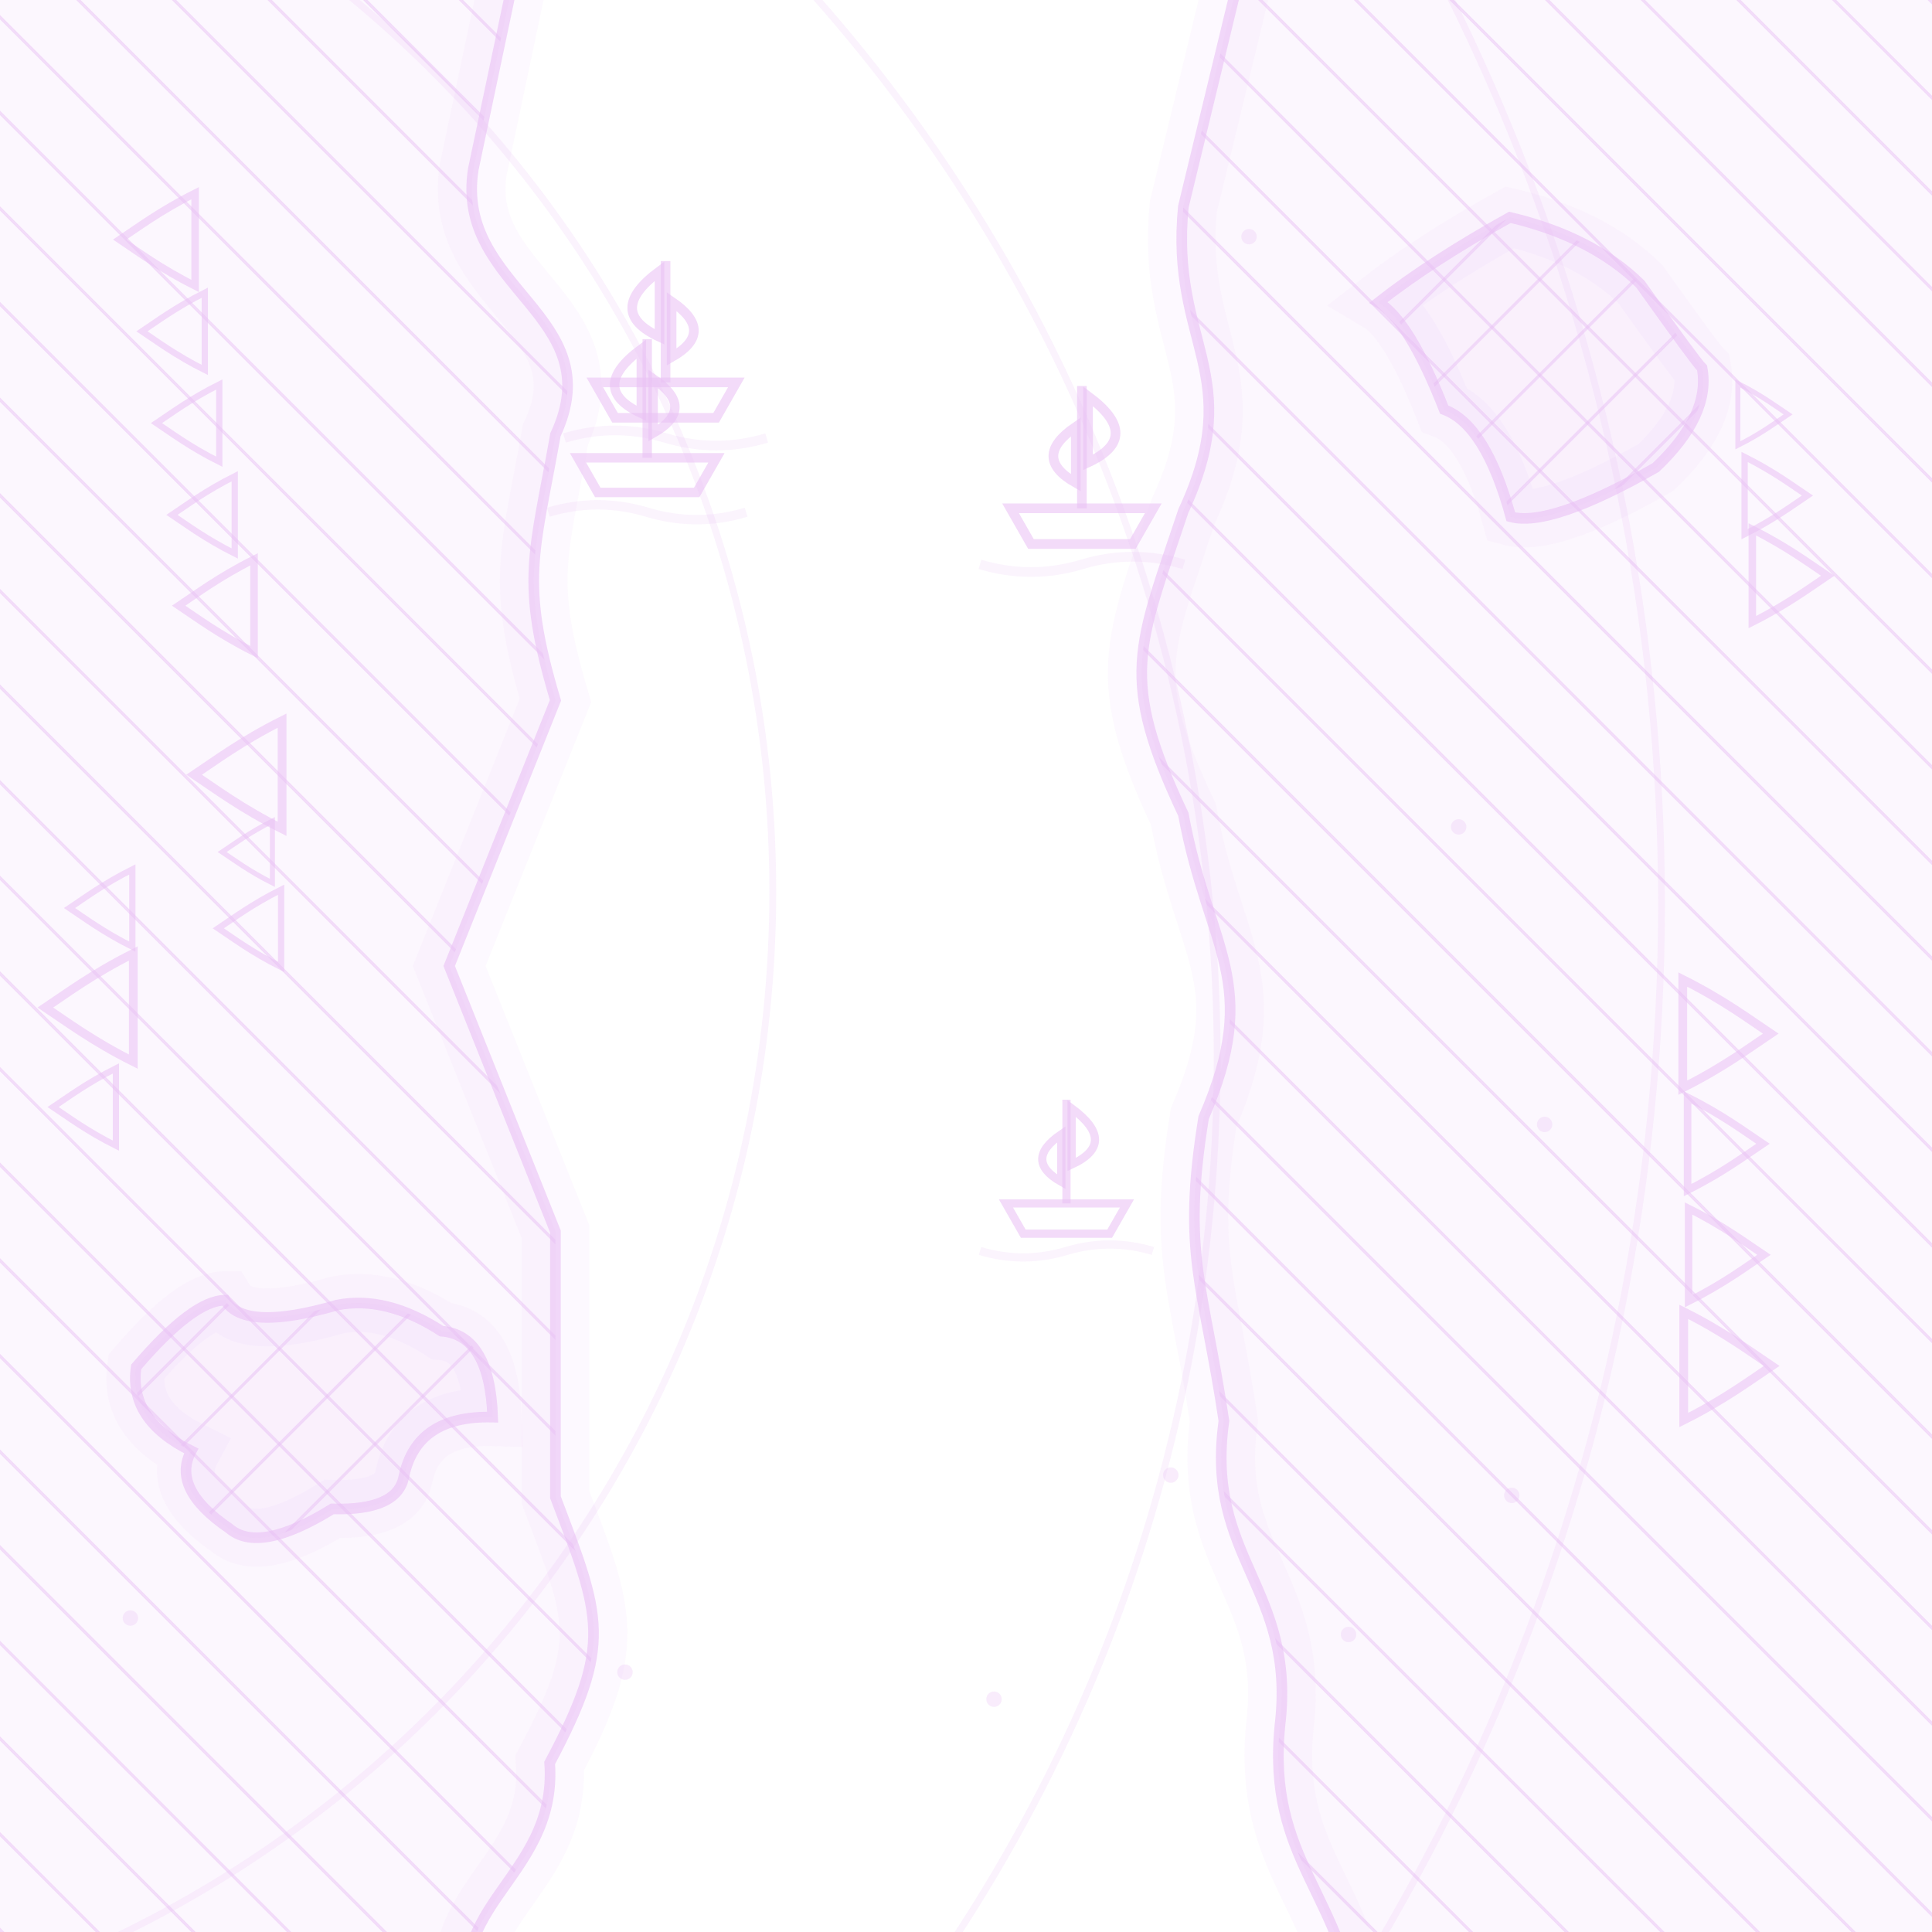
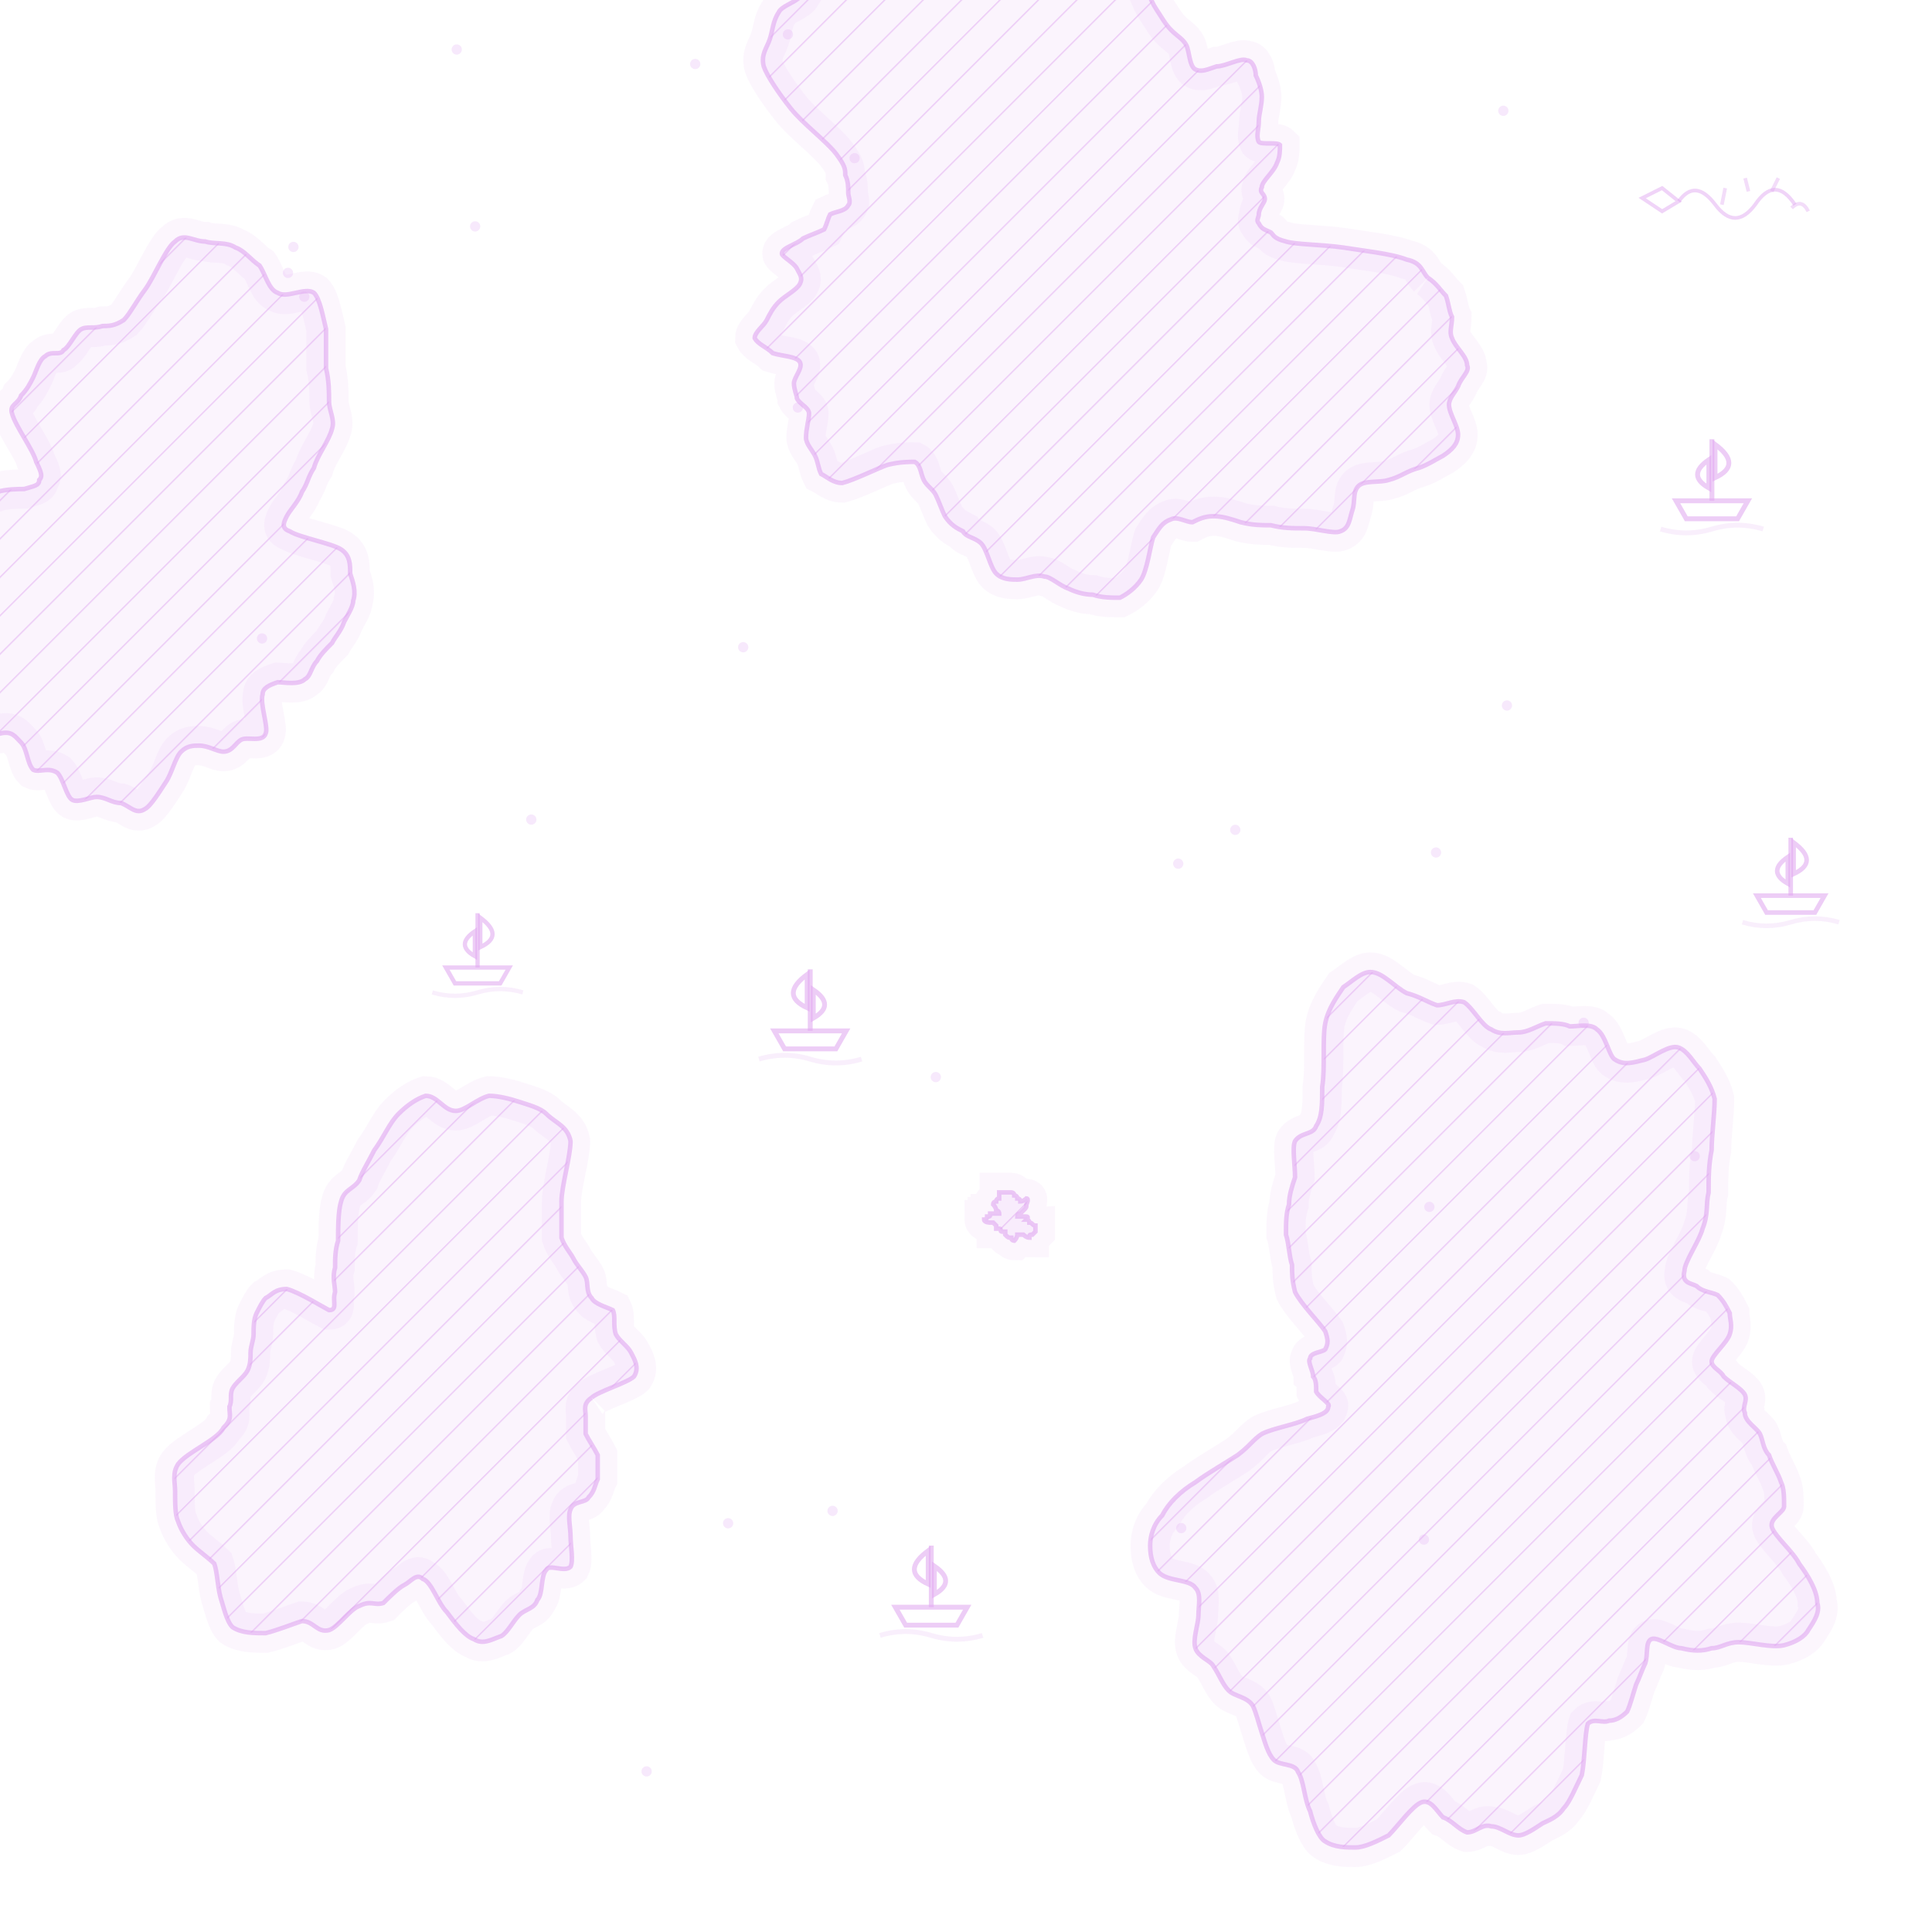
- <svg xmlns="http://www.w3.org/2000/svg" width="200" height="200" viewBox="0 0 200 200">
+ <svg xmlns="http://www.w3.org/2000/svg" width="640" height="640" viewBox="0 0 640 640">
  <defs>
-     <pattern id="h" width="7" height="7" patternUnits="userSpaceOnUse" patternTransform="rotate(45)">
-       <line x1="0" y1="0" x2="0" y2="7" stroke="#CB6CE6" stroke-opacity=".50" stroke-width=".65" />
+     <pattern id="h" width="9" height="9" patternUnits="userSpaceOnUse" patternTransform="rotate(45)">
+       <line x1="0" y1="0" x2="0" y2="9" stroke="#CB6CE6" stroke-opacity=".5" stroke-width=".9" />
    </pattern>
-     <g id="m" fill="none" stroke="#CB6CE6" stroke-opacity=".55" stroke-width="1.3">
-       <path d="M-8 5 C -5 -1 -2 -5 0 -8 C 2 -5 5 -1 8 5 Z" />
-     </g>
    <g id="s" fill="none" stroke="#CB6CE6" stroke-opacity=".58" stroke-width=".95">
      <path d="M-7 4 L7 4 L5 7.5 L-5 7.5 Z" />
      <path d="M0 4 L0 -8" />
      <path d="M0.6 -7 Q6 -3 0.6 -0.5 Z" />
      <path d="M-0.6 -4 Q-5 -1 -0.6 1.5 Z" />
      <path d="M-10 9.5 Q-5 11 0 9.5 Q5 8 10 9.5" stroke-opacity=".18" />
    </g>
+     <g id="w" fill="none" stroke="#CB6CE6" stroke-opacity=".5" stroke-width="1.1">
+       <path d="M-20 2 Q-14 -7 -8 2 Q-2 10 4 2 Q10 -6 15 1" />
+       <path d="M15 1 L20 -3 L26 0 L20 4 Z" />
+       <path d="M-13 -2 l-2 -4 M-6 -2 l1 -4 M2 2 l-1 -5" stroke-opacity=".4" />
+       <path d="M-24 4 Q-22 0 -19 3" stroke-opacity=".4" />
+     </g>
+     <path id="L0" d="M196 463 C193 465 194 467 194 469 C194 471 194 473 194 475 C195 477 197 480 198 482 C198 485 198 487 198 490 C197 492 197 494 195 496 C194 498 190 497 189 500 C188 502 189 506 189 509 C189 512 190 517 189 519 C187 521 182 518 181 520 C179 522 180 528 178 530 C177 533 174 533 172 535 C170 537 168 541 166 542 C163 543 160 545 157 543 C154 542 151 538 148 534 C145 531 143 524 140 523 C138 521 136 524 134 525 C132 526 129 529 127 531 C124 532 123 530 119 532 C116 533 112 539 109 540 C105 541 104 537 100 537 C97 538 92 540 88 541 C84 541 80 541 77 539 C75 537 74 532 73 529 C72 525 72 521 71 518 C69 516 66 514 64 512 C62 510 60 507 59 504 C58 502 58 498 58 494 C58 491 57 488 59 485 C62 481 72 477 74 473 C77 470 76 469 76 466 C77 464 76 462 77 460 C78 458 81 456 82 454 C83 452 83 450 83 448 C83 446 84 444 84 442 C84 440 84 437 85 435 C86 433 87 431 88 430 C90 429 91 427 95 427 C99 428 107 433 109 434 C112 434 110 431 111 428 C111 426 110 423 111 420 C111 417 111 414 112 411 C112 407 112 401 113 398 C114 394 117 394 119 391 C120 388 122 385 124 381 C127 377 129 372 132 369 C135 366 138 364 141 363 C145 363 147 368 151 368 C154 368 158 364 162 363 C165 363 169 364 172 365 C175 366 179 367 181 369 C184 372 188 373 189 378 C189 383 186 393 186 398 C186 404 186 407 186 410 C187 413 189 415 190 417 C191 419 193 421 194 423 C195 425 194 428 196 430 C197 432 201 433 203 434 C204 436 203 439 204 442 C205 444 208 446 209 448 C210 450 212 453 210 456 C208 458 198 461 196 463" />
+     <path id="L1" d="M583 475 C584 477 584 480 586 482 C587 485 589 488 590 491 C591 493 591 496 591 499 C591 501 586 503 587 506 C588 509 594 514 596 518 C599 522 602 527 602 531 C603 534 601 537 599 540 C598 542 595 544 591 545 C587 546 580 544 576 544 C572 544 570 546 567 546 C564 547 561 547 557 546 C554 546 549 542 547 543 C545 544 546 548 545 551 C544 553 543 556 542 558 C541 561 540 565 539 567 C537 569 535 570 533 570 C531 571 528 569 526 571 C525 574 525 583 524 588 C522 592 520 597 518 599 C516 602 513 603 511 604 C508 606 505 608 503 608 C500 608 497 605 494 605 C491 604 489 607 486 607 C483 606 481 603 478 602 C476 600 474 596 471 597 C468 598 463 605 460 608 C456 610 452 612 449 612 C446 612 442 612 439 610 C437 609 435 604 434 600 C432 596 432 590 430 587 C429 584 424 585 422 583 C420 581 419 577 418 574 C417 571 416 567 415 565 C413 562 409 562 407 560 C405 558 404 555 402 552 C401 550 397 549 396 546 C395 543 397 538 397 535 C397 532 398 528 396 526 C394 523 387 524 384 521 C382 519 381 516 381 512 C381 509 382 505 385 502 C387 498 391 494 396 491 C400 488 407 484 410 482 C414 479 415 477 418 475 C422 473 429 472 433 470 C437 469 440 468 440 466 C441 465 437 463 436 461 C436 459 436 457 435 456 C435 454 433 451 434 450 C434 448 438 448 439 447 C440 445 440 444 439 441 C437 438 431 432 429 428 C428 424 428 422 428 419 C427 416 427 412 426 409 C426 405 426 402 427 399 C427 396 428 393 429 390 C429 386 428 380 429 378 C431 375 435 376 436 373 C438 370 438 366 438 360 C439 354 438 344 439 339 C440 334 443 330 445 327 C448 325 451 322 454 322 C458 322 462 327 466 329 C470 330 473 332 476 333 C479 333 482 331 485 332 C488 334 491 340 494 341 C497 343 500 342 503 342 C506 342 509 340 512 339 C515 339 518 339 520 340 C523 340 527 339 529 341 C532 343 533 350 535 351 C538 353 541 352 545 351 C548 350 553 346 556 347 C559 348 561 352 563 354 C565 357 567 360 568 364 C568 369 567 376 567 381 C566 386 566 390 566 395 C565 399 566 402 564 407 C563 411 558 418 558 421 C557 425 560 425 562 426 C564 428 567 428 569 429 C571 431 572 433 573 435 C573 437 574 439 573 442 C572 445 567 449 567 451 C567 453 570 454 571 456 C573 458 577 460 578 462 C579 464 577 466 578 468 C578 471 582 473 583 475" />
+     <path id="L2" d="M473 92 C476 94 477 96 479 98 C480 101 480 103 481 105 C481 108 480 110 481 112 C482 115 486 118 486 121 C487 123 484 125 483 128 C482 130 480 132 480 134 C480 137 483 141 483 144 C483 147 481 149 478 151 C476 152 473 154 470 155 C466 156 464 158 460 159 C457 160 452 159 450 161 C448 163 449 166 448 169 C447 172 447 175 444 176 C442 177 436 175 432 175 C428 175 425 175 421 174 C418 174 415 174 411 173 C408 172 405 171 402 171 C399 171 397 172 395 173 C393 173 390 171 388 172 C385 173 384 175 382 178 C381 181 380 189 378 192 C376 195 373 197 371 198 C368 198 365 198 362 197 C359 197 356 196 354 195 C351 194 348 191 346 191 C343 190 340 192 337 192 C335 192 332 192 330 190 C328 188 327 182 325 180 C323 178 320 178 319 176 C317 175 315 174 313 171 C312 169 311 166 310 164 C309 162 307 161 306 159 C305 157 305 154 303 153 C301 153 298 153 294 154 C291 155 283 159 279 160 C276 160 274 158 272 157 C271 155 271 153 270 151 C269 149 267 147 267 145 C267 142 268 139 268 137 C268 135 265 134 264 132 C264 131 263 129 263 127 C263 125 266 122 265 120 C264 118 259 118 256 117 C254 115 251 114 250 112 C250 110 253 108 254 106 C255 104 256 102 258 100 C260 98 264 96 265 94 C266 92 265 91 264 89 C263 87 259 85 259 84 C259 82 264 81 266 79 C268 78 271 77 273 76 C274 74 274 73 275 71 C277 70 280 70 281 68 C282 67 281 65 281 64 C281 62 281 60 280 58 C280 56 280 55 277 51 C274 47 266 41 262 36 C258 31 254 25 253 22 C252 18 254 16 255 13 C256 10 256 7 258 4 C259 2 263 1 265 -1 C267 -4 268 -6 270 -9 C272 -12 272 -16 275 -17 C278 -19 283 -17 286 -18 C290 -18 293 -19 296 -20 C299 -22 301 -25 304 -25 C307 -26 312 -24 315 -23 C319 -22 322 -22 326 -21 C329 -20 333 -17 336 -17 C339 -16 342 -14 345 -15 C348 -16 351 -21 353 -22 C356 -23 360 -24 363 -22 C365 -21 368 -16 371 -14 C373 -11 376 -10 378 -7 C380 -4 381 0 383 3 C385 6 386 8 388 10 C390 12 392 13 393 15 C394 17 394 22 396 23 C398 24 400 23 403 22 C406 22 411 19 413 20 C415 20 416 23 416 25 C417 27 418 30 418 32 C418 35 417 38 417 40 C417 43 416 45 417 47 C418 48 423 47 424 48 C424 50 424 52 423 54 C422 57 418 60 418 62 C417 64 419 64 419 66 C419 67 417 69 417 71 C417 72 416 73 417 74 C418 76 419 76 421 77 C422 78 422 79 426 80 C429 81 438 81 445 82 C451 83 461 84 466 86 C471 87 471 90 473 92" />
+     <path id="L3" d="M113 182 C116 184 116 187 116 190 C117 193 118 196 117 199 C117 201 115 204 114 206 C113 209 111 211 110 213 C108 215 106 217 105 219 C103 221 103 224 101 225 C99 227 94 226 92 226 C89 227 87 228 87 230 C86 233 89 241 88 243 C87 246 82 244 80 245 C78 246 77 249 74 249 C72 249 69 247 66 247 C64 247 62 247 60 249 C58 251 57 256 55 259 C53 262 50 267 48 268 C45 270 43 267 40 266 C37 266 35 264 32 264 C30 264 26 266 24 265 C22 264 21 258 19 256 C16 254 13 256 11 255 C9 253 9 248 7 246 C5 244 4 242 0 243 C-4 243 -11 247 -16 248 C-20 249 -26 249 -30 248 C-33 247 -35 243 -37 240 C-38 237 -39 233 -40 229 C-40 226 -41 222 -41 218 C-40 214 -37 210 -37 206 C-37 203 -42 200 -40 197 C-39 194 -32 190 -29 186 C-25 183 -22 181 -20 178 C-18 176 -19 173 -17 171 C-15 169 -12 168 -9 166 C-7 165 -4 164 -1 163 C2 162 6 162 8 162 C11 161 13 161 13 159 C14 158 14 157 12 153 C11 149 5 141 4 137 C3 134 6 134 7 131 C9 129 10 127 11 125 C12 123 13 119 15 118 C17 116 20 118 21 116 C23 115 25 110 27 109 C29 108 31 109 34 108 C36 108 38 108 41 106 C43 104 45 100 48 96 C51 92 55 82 58 80 C61 77 64 80 68 80 C71 81 75 80 78 82 C81 83 83 86 86 88 C88 91 89 96 92 97 C95 99 101 95 104 97 C106 99 107 105 108 109 C108 113 108 118 108 122 C109 126 109 130 109 133 C109 136 111 139 110 142 C109 146 105 151 104 155 C102 158 102 160 100 163 C99 166 96 169 95 171 C94 173 93 175 96 176 C99 178 110 180 113 182" />
+     <path id="L4" d="M340 403 C341 403 340 404 340 404 C340 404 341 404 341 405 C342 405 342 406 343 406 C343 407 343 408 343 408 C343 408 342 409 342 409 C341 409 341 409 341 410 C340 410 339 409 339 409 C338 409 337 409 337 409 C337 409 337 410 336 411 C336 411 335 411 335 410 C334 410 334 410 333 409 C333 409 333 409 333 408 C332 408 332 408 332 408 C331 408 332 407 331 407 C331 407 330 407 330 407 C330 407 330 406 330 406 C330 406 330 406 329 405 C329 405 329 405 328 405 C328 405 326 405 326 404 C326 404 327 404 327 403 C328 403 328 403 328 402 C329 402 330 402 330 402 C331 402 331 402 331 402 C331 402 331 401 330 401 C330 400 329 399 329 399 C329 398 330 398 330 398 C330 398 330 397 331 397 C331 396 331 396 331 395 C332 395 333 395 333 395 C334 395 334 395 335 395 C335 395 336 395 336 396 C337 396 337 397 337 397 C338 397 338 398 338 398 C339 398 340 397 340 397 C341 397 340 399 340 399 C340 400 340 400 339 401 C339 401 338 402 338 402 C337 402 337 403 337 403 C337 403 337 403 337 403 C338 403 339 403 340 403" />
  </defs>
-   <g opacity="0.42">
-     <circle cx="-40" cy="92.3" r="120" fill="none" stroke="#CB6CE6" stroke-opacity=".20" stroke-width=".7" />
-     <circle cx="-40" cy="109.6" r="166" fill="none" stroke="#CB6CE6" stroke-opacity=".20" stroke-width=".7" />
-     <circle cx="-40" cy="93.6" r="212" fill="none" stroke="#CB6CE6" stroke-opacity=".20" stroke-width=".7" />
-     <circle cx="13.5" cy="167.5" r=".8" fill="#CB6CE6" fill-opacity=".30" />
-     <circle cx="121.2" cy="152.7" r=".8" fill="#CB6CE6" fill-opacity=".30" />
-     <circle cx="102.9" cy="175.9" r=".8" fill="#CB6CE6" fill-opacity=".30" />
-     <circle cx="129.3" cy="24.5" r=".8" fill="#CB6CE6" fill-opacity=".30" />
-     <circle cx="156.5" cy="154.8" r=".8" fill="#CB6CE6" fill-opacity=".30" />
-     <circle cx="139.6" cy="169.2" r=".8" fill="#CB6CE6" fill-opacity=".30" />
-     <circle cx="159.9" cy="116.4" r=".8" fill="#CB6CE6" fill-opacity=".30" />
-     <circle cx="64.7" cy="173.1" r=".8" fill="#CB6CE6" fill-opacity=".30" />
-     <circle cx="151" cy="85.6" r=".8" fill="#CB6CE6" fill-opacity=".30" />
-     <path d="M-10 -10 L210 -10 L210 59.2 C195.9 60.9, 192.7 68.9, 178.6 67.5 C164.4 65.8, 161.3 75.3, 147.1 73.3 C133 75.4, 129.9 77.7, 115.7 75.4 C101.6 69.3, 98.4 74.9, 84.3 77.5 C70.1 84.2, 67 82.2, 52.9 77.5 C38.7 70.9, 35.6 78.9, 21.4 77.5 L-10 69.9 Z" transform="rotate(90 100 100)" fill="none" stroke="#CB6CE6" stroke-opacity=".10" stroke-width="7" />
-     <path d="M-10 -10 L210 -10 L210 54.8 L182.5 49 C170.1 47, 167.4 63.3, 155 57.5 C142.6 55.3, 139.9 53.8, 127.5 57.5 L100 46.5 L72.5 57.5 L45 57.5 C32.6 62.2, 29.9 63.5, 17.5 56.9 C5.1 57.8, 2.4 44.1, -10 49.8 Z" transform="rotate(-90 100 100)" fill="none" stroke="#CB6CE6" stroke-opacity=".10" stroke-width="7" />
-     <path d="M176.2 38.1 Q177.1 43, 171.4 48.4 Q160.5 54.6, 156.4 53.5 Q153.8 44, 149.5 42.4 Q145.9 33.2, 142.7 31.3 Q148.2 27, 156.3 22.5 Q164.8 24.5, 169.8 29.4 Q175.5 37.4, 176.2 38.1 Z" fill="none" stroke="#CB6CE6" stroke-opacity=".10" stroke-width="6" />
-     <path d="M51 146.7 Q43.1 146.5, 41.8 152.9 Q41.1 156.4, 34.4 156.2 Q26.8 160.9, 23.7 158.2 Q17.7 154.1, 19.8 150.2 Q13.3 147, 14.1 141.5 Q20 134.6, 23.3 134.6 Q25.3 137.9, 34.9 135.1 Q40 134.1, 45.7 137.8 Q50.7 138.2, 51 146.7 Z" fill="none" stroke="#CB6CE6" stroke-opacity=".10" stroke-width="6" />
-     <path d="M-10 -10 L210 -10 L210 59.2 C195.9 60.9, 192.7 68.9, 178.6 67.5 C164.4 65.8, 161.3 75.3, 147.1 73.3 C133 75.4, 129.9 77.7, 115.7 75.4 C101.6 69.3, 98.4 74.9, 84.3 77.5 C70.1 84.2, 67 82.2, 52.9 77.5 C38.7 70.9, 35.6 78.9, 21.4 77.5 L-10 69.9 Z" transform="rotate(90 100 100)" fill="#CB6CE6" fill-opacity=".13" />
-     <path d="M-10 -10 L210 -10 L210 54.8 L182.5 49 C170.1 47, 167.4 63.3, 155 57.5 C142.6 55.3, 139.9 53.8, 127.5 57.5 L100 46.5 L72.5 57.5 L45 57.5 C32.6 62.2, 29.9 63.5, 17.5 56.9 C5.1 57.8, 2.4 44.1, -10 49.8 Z" transform="rotate(-90 100 100)" fill="#CB6CE6" fill-opacity=".13" />
-     <path d="M176.2 38.1 Q177.1 43, 171.4 48.4 Q160.5 54.6, 156.4 53.5 Q153.8 44, 149.5 42.4 Q145.9 33.2, 142.7 31.3 Q148.2 27, 156.3 22.5 Q164.8 24.5, 169.8 29.4 Q175.5 37.4, 176.2 38.1 Z" fill="#CB6CE6" fill-opacity=".13" />
-     <path d="M51 146.7 Q43.1 146.5, 41.8 152.9 Q41.1 156.4, 34.4 156.2 Q26.8 160.9, 23.7 158.2 Q17.7 154.1, 19.8 150.2 Q13.3 147, 14.1 141.5 Q20 134.6, 23.3 134.6 Q25.3 137.9, 34.9 135.1 Q40 134.1, 45.7 137.8 Q50.7 138.2, 51 146.7 Z" fill="#CB6CE6" fill-opacity=".13" />
-     <path d="M-10 -10 L210 -10 L210 59.2 C195.9 60.9, 192.7 68.9, 178.6 67.5 C164.4 65.8, 161.3 75.3, 147.1 73.3 C133 75.4, 129.9 77.7, 115.7 75.4 C101.6 69.3, 98.4 74.9, 84.3 77.5 C70.1 84.2, 67 82.2, 52.9 77.5 C38.7 70.9, 35.6 78.9, 21.4 77.5 L-10 69.9 Z" transform="rotate(90 100 100)" fill="url(#h)" stroke="#CB6CE6" stroke-opacity=".62" stroke-width="1.1" />
-     <path d="M-10 -10 L210 -10 L210 54.8 L182.5 49 C170.1 47, 167.4 63.3, 155 57.5 C142.6 55.3, 139.9 53.8, 127.5 57.5 L100 46.5 L72.5 57.5 L45 57.5 C32.6 62.2, 29.9 63.5, 17.5 56.9 C5.1 57.8, 2.4 44.1, -10 49.8 Z" transform="rotate(-90 100 100)" fill="url(#h)" stroke="#CB6CE6" stroke-opacity=".62" stroke-width="1.1" />
-     <path d="M176.2 38.1 Q177.1 43, 171.4 48.4 Q160.5 54.6, 156.4 53.5 Q153.8 44, 149.5 42.4 Q145.9 33.2, 142.7 31.3 Q148.2 27, 156.3 22.5 Q164.8 24.5, 169.8 29.4 Q175.5 37.4, 176.2 38.1 Z" fill="url(#h)" stroke="#CB6CE6" stroke-opacity=".62" stroke-width="1.1" />
-     <path d="M51 146.7 Q43.1 146.5, 41.8 152.9 Q41.1 156.4, 34.4 156.2 Q26.8 160.9, 23.7 158.2 Q17.7 154.1, 19.8 150.2 Q13.3 147, 14.1 141.5 Q20 134.6, 23.3 134.6 Q25.3 137.9, 34.9 135.1 Q40 134.1, 45.7 137.8 Q50.7 138.2, 51 146.7 Z" fill="url(#h)" stroke="#CB6CE6" stroke-opacity=".62" stroke-width="1.1" />
-     <use href="#m" transform="rotate(90 100 100) translate(107 22.3) scale(0.7)" />
-     <use href="#m" transform="rotate(90 100 100) translate(118.4 22.3) scale(0.6)" />
-     <use href="#m" transform="rotate(90 100 100) translate(129.9 22.2) scale(0.6)" />
-     <use href="#m" transform="rotate(90 100 100) translate(141.4 22.2) scale(0.7)" />
-     <use href="#m" transform="rotate(90 100 100) translate(42.9 18.1) scale(0.4)" />
-     <use href="#m" transform="rotate(90 100 100) translate(51.3 16.9) scale(0.5)" />
-     <use href="#m" transform="rotate(90 100 100) translate(59.6 15.6) scale(0.6)" />
-     <use href="#m" transform="rotate(-90 100 100) translate(137.3 23.3) scale(0.6)" />
-     <use href="#m" transform="rotate(-90 100 100) translate(146.7 21.8) scale(0.5)" />
-     <use href="#m" transform="rotate(-90 100 100) translate(156.2 20.2) scale(0.5)" />
-     <use href="#m" transform="rotate(-90 100 100) translate(165.7 18.7) scale(0.5)" />
-     <use href="#m" transform="rotate(-90 100 100) translate(175.2 17.2) scale(0.6)" />
-     <use href="#m" transform="rotate(-90 100 100) translate(85.4 9.5) scale(0.5)" />
-     <use href="#m" transform="rotate(-90 100 100) translate(95.7 10.3) scale(0.7)" />
-     <use href="#m" transform="rotate(-90 100 100) translate(106 11.2) scale(0.5)" />
-     <use href="#m" transform="rotate(-90 100 100) translate(103.9 26.6) scale(0.5)" />
-     <use href="#m" transform="rotate(-90 100 100) translate(111.8 26.2) scale(0.4)" />
-     <use href="#m" transform="rotate(-90 100 100) translate(119.8 25.7) scale(0.7)" />
-     <use href="#s" transform="translate(110.4 121) scale(0.8946717 0.8946717)" />
-     <use href="#s" transform="translate(67 43.3) scale(-1.023777 1.023777)" />
-     <use href="#s" transform="translate(68.9 35.4) scale(-1.046526 1.046526)" />
-     <use href="#s" transform="translate(112 48.4) scale(1.055146 1.055146)" />
+   <g opacity="0.58">
+     <circle cx="246.2" cy="214.4" r="1.7" fill="#CB6CE6" fill-opacity=".26" />
+     <circle cx="409.2" cy="274.9" r="1.7" fill="#CB6CE6" fill-opacity=".26" />
+     <circle cx="475.7" cy="282.4" r="1.7" fill="#CB6CE6" fill-opacity=".26" />
+     <circle cx="97.2" cy="81.8" r="1.7" fill="#CB6CE6" fill-opacity=".26" />
+     <circle cx="86.8" cy="211.5" r="1.7" fill="#CB6CE6" fill-opacity=".26" />
+     <circle cx="473.5" cy="399.8" r="1.7" fill="#CB6CE6" fill-opacity=".26" />
+     <circle cx="95.4" cy="90.4" r="1.7" fill="#CB6CE6" fill-opacity=".26" />
+     <circle cx="275.8" cy="500.5" r="1.7" fill="#CB6CE6" fill-opacity=".26" />
+     <circle cx="176" cy="271.5" r="1.7" fill="#CB6CE6" fill-opacity=".26" />
+     <circle cx="561.4" cy="383" r="1.7" fill="#CB6CE6" fill-opacity=".26" />
+     <circle cx="391.3" cy="506.2" r="1.7" fill="#CB6CE6" fill-opacity=".26" />
+     <circle cx="524.6" cy="338.8" r="1.7" fill="#CB6CE6" fill-opacity=".26" />
+     <circle cx="471.7" cy="510" r="1.7" fill="#CB6CE6" fill-opacity=".26" />
+     <circle cx="214.2" cy="586.8" r="1.7" fill="#CB6CE6" fill-opacity=".26" />
+     <circle cx="261" cy="11.4" r="1.7" fill="#CB6CE6" fill-opacity=".26" />
+     <circle cx="498" cy="36.7" r="1.7" fill="#CB6CE6" fill-opacity=".26" />
+     <circle cx="264.3" cy="135" r="1.7" fill="#CB6CE6" fill-opacity=".26" />
+     <circle cx="151.3" cy="16.4" r="1.7" fill="#CB6CE6" fill-opacity=".26" />
+     <circle cx="230.3" cy="21.2" r="1.7" fill="#CB6CE6" fill-opacity=".26" />
+     <circle cx="310" cy="356.8" r="1.7" fill="#CB6CE6" fill-opacity=".26" />
+     <circle cx="100.8" cy="98.3" r="1.7" fill="#CB6CE6" fill-opacity=".26" />
+     <circle cx="499.2" cy="233.7" r="1.7" fill="#CB6CE6" fill-opacity=".26" />
+     <circle cx="241.2" cy="504.6" r="1.7" fill="#CB6CE6" fill-opacity=".26" />
+     <circle cx="390.3" cy="286.1" r="1.7" fill="#CB6CE6" fill-opacity=".26" />
+     <circle cx="157.4" cy="75" r="1.7" fill="#CB6CE6" fill-opacity=".26" />
+     <circle cx="283.1" cy="52.4" r="1.7" fill="#CB6CE6" fill-opacity=".26" />
+     <use href="#L0" fill="none" stroke="#CB6CE6" stroke-opacity=".10" stroke-width="13" />
+     <use href="#L1" fill="none" stroke="#CB6CE6" stroke-opacity=".10" stroke-width="13" />
+     <use href="#L2" fill="none" stroke="#CB6CE6" stroke-opacity=".10" stroke-width="13" />
+     <use href="#L3" fill="none" stroke="#CB6CE6" stroke-opacity=".10" stroke-width="13" />
+     <use href="#L4" fill="none" stroke="#CB6CE6" stroke-opacity=".10" stroke-width="13" />
+     <use href="#L0" fill="#CB6CE6" fill-opacity=".13" />
+     <use href="#L1" fill="#CB6CE6" fill-opacity=".13" />
+     <use href="#L2" fill="#CB6CE6" fill-opacity=".13" />
+     <use href="#L3" fill="#CB6CE6" fill-opacity=".13" />
+     <use href="#L4" fill="#CB6CE6" fill-opacity=".13" />
+     <use href="#L0" fill="url(#h)" stroke="#CB6CE6" stroke-opacity=".62" stroke-width="1.5" />
+     <use href="#L1" fill="url(#h)" stroke="#CB6CE6" stroke-opacity=".62" stroke-width="1.5" />
+     <use href="#L2" fill="url(#h)" stroke="#CB6CE6" stroke-opacity=".62" stroke-width="1.5" />
+     <use href="#L3" fill="url(#h)" stroke="#CB6CE6" stroke-opacity=".62" stroke-width="1.5" />
+     <use href="#L4" fill="url(#h)" stroke="#CB6CE6" stroke-opacity=".62" stroke-width="1.5" />
+     <use href="#s" transform="translate(567.1 159.1) scale(1.7 1.7)" />
+     <use href="#s" transform="translate(158.2 314.5) scale(1.5 1.5)" />
+     <use href="#s" transform="translate(268.4 334.7) scale(-1.7 1.7)" />
+     <use href="#s" transform="translate(593.2 290.3) scale(1.6 1.6)" />
+     <use href="#s" transform="translate(308.5 525.6) scale(-1.7 1.7)" />
+     <use href="#w" transform="translate(572.6 65.6) scale(-1.1 1.1)" />
  </g>
</svg>
